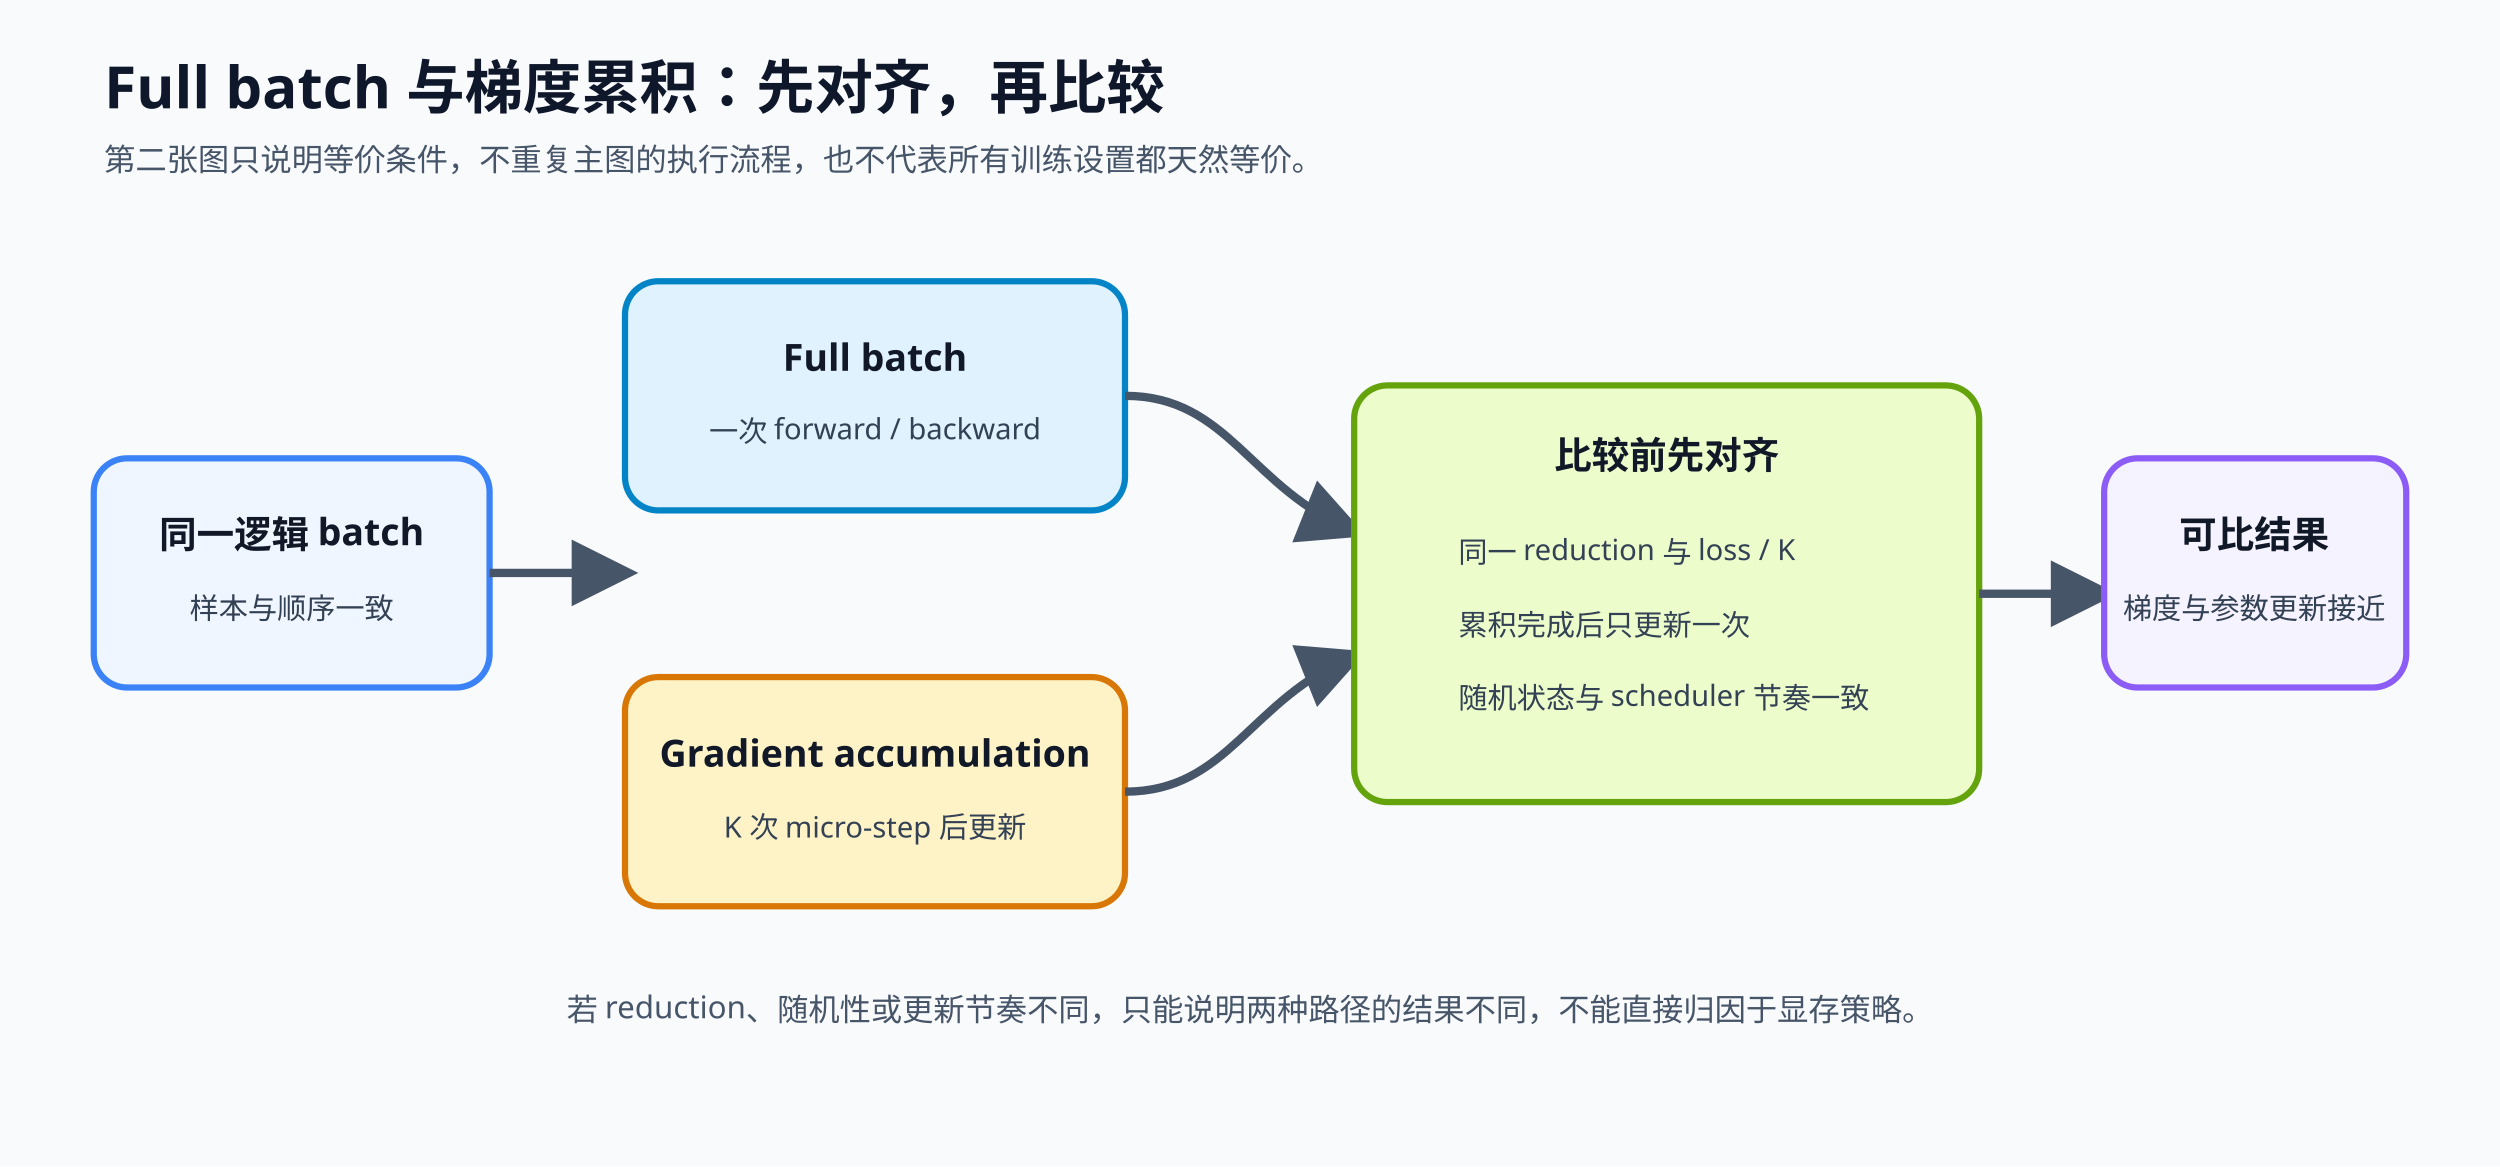
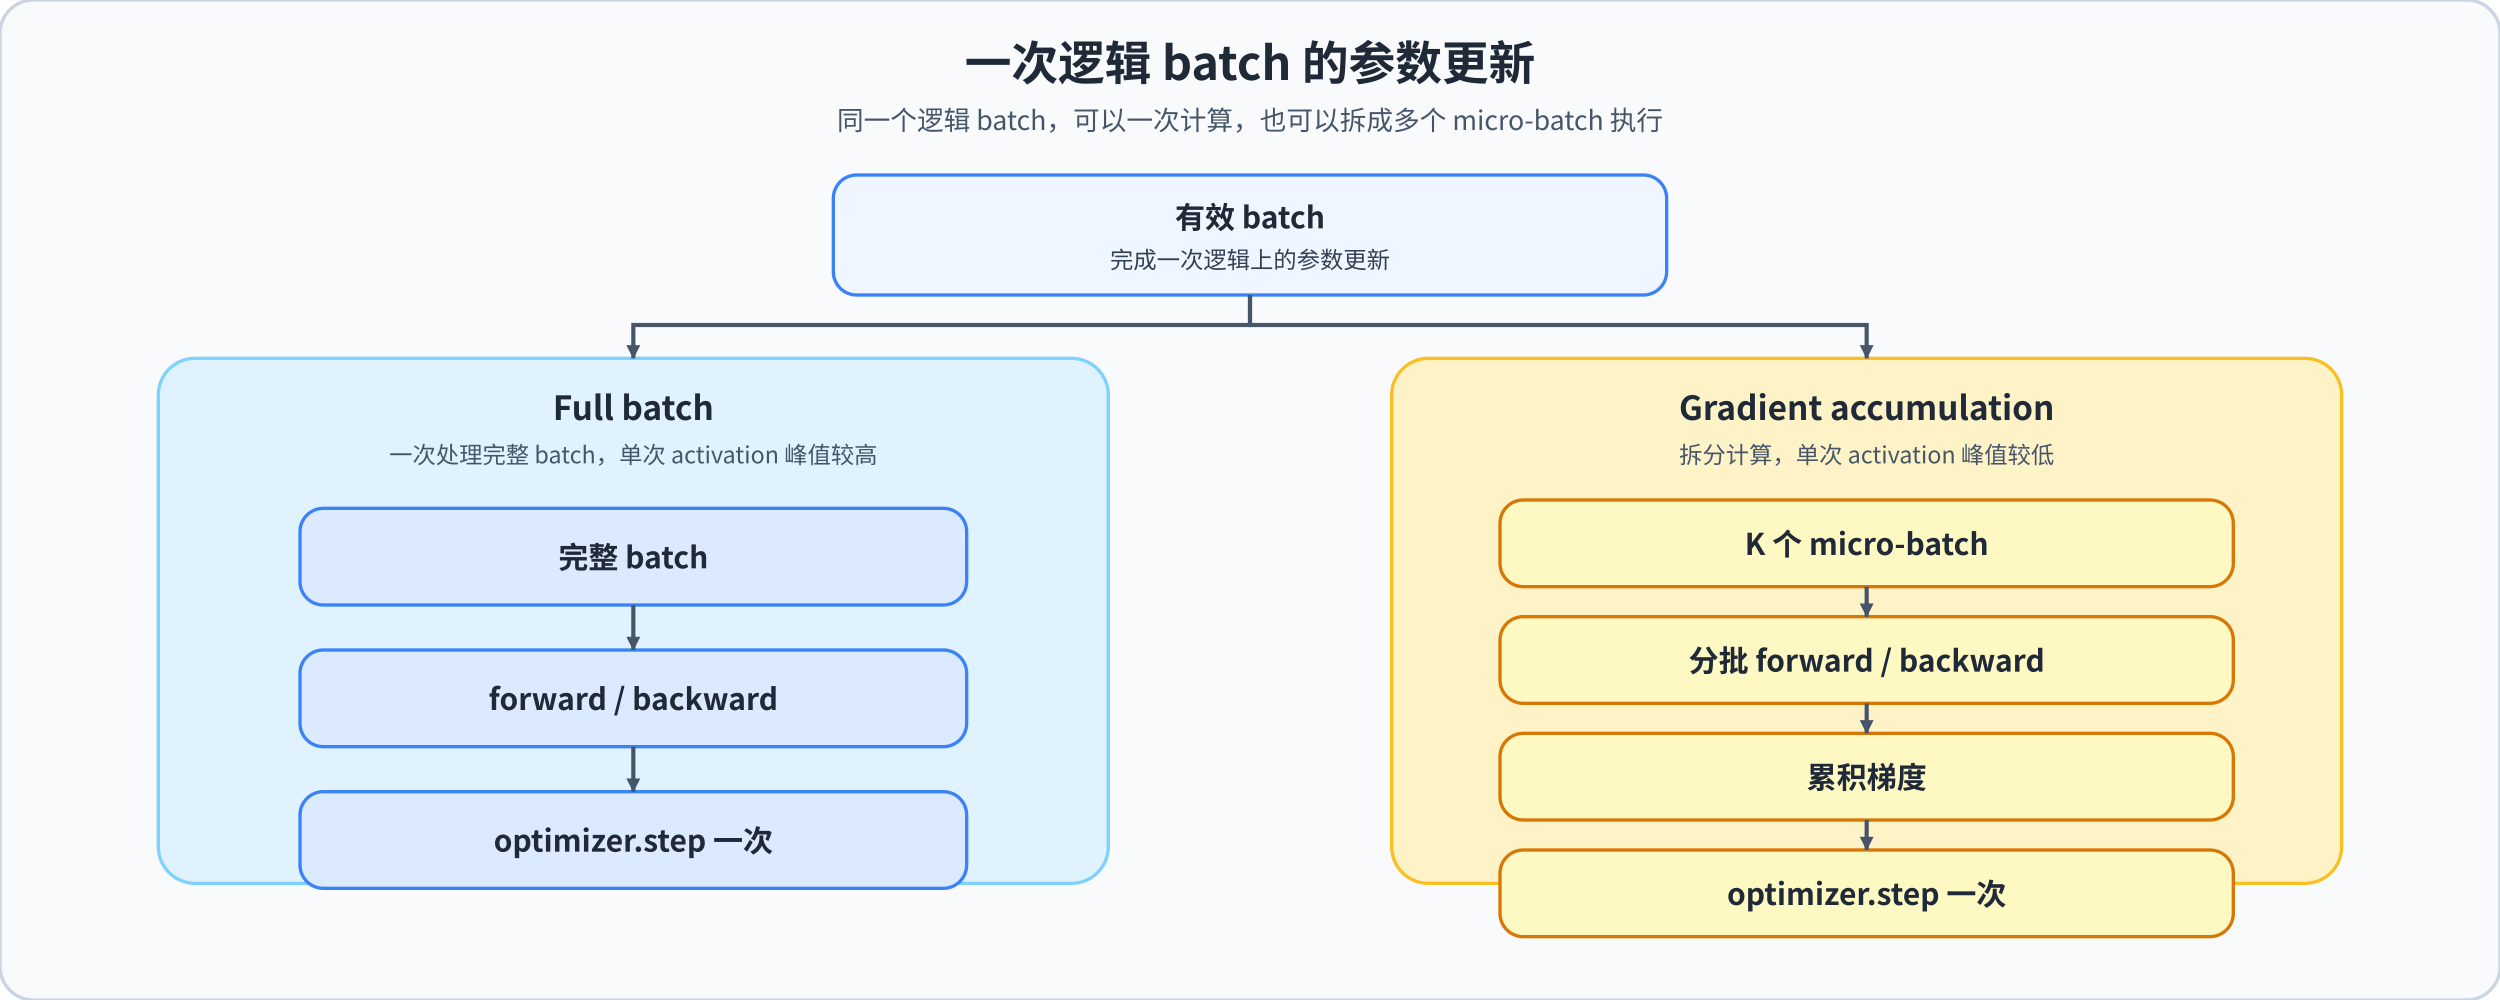
- <svg xmlns="http://www.w3.org/2000/svg" viewBox="0 0 1200 560" role="img" aria-labelledby="t d">
+ <svg xmlns="http://www.w3.org/2000/svg" width="1500" height="600" viewBox="0 0 1500 600" role="img" aria-labelledby="title desc">
  <defs>
-     <marker id="a" viewBox="0 0 10 10" refX="8" refY="5" markerWidth="8" markerHeight="8" orient="auto">
-       <path d="M0 0L10 5L0 10Z" fill="#475569" />
+     <marker id="arrow" viewBox="0 0 12 12" refX="10.5" refY="6" markerWidth="10" markerHeight="10" orient="auto" markerUnits="userSpaceOnUse">
+       <path d="M1 1L11 6L1 11Z" fill="#475569" />
    </marker>
    <style>
- .h{font:700 28px "Noto Sans SC","Microsoft YaHei",sans-serif;fill:#0f172a}.s{font:500 15px "Noto Sans SC","Microsoft YaHei",sans-serif;fill:#475569}.l{font:700 18px "Noto Sans SC","Microsoft YaHei",sans-serif;fill:#111827}.b{font:500 14px "Noto Sans SC","Microsoft YaHei",sans-serif;fill:#334155}.box{stroke-width:3;rx:16}.f{stroke:#475569;stroke-width:4;fill:none;marker-end:url(#a)}
- </style>
+       text{font-family:"Noto Sans CJK SC","Microsoft YaHei",sans-serif;fill:#1f2937}
+       .title{font-size:28px;font-weight:700}.subtitle{font-size:16px;font-weight:500;fill:#475569}
+       .group{font-size:20px;font-weight:700}.note{font-size:14px;font-weight:500;fill:#475569}
+       .label{font-size:18px;font-weight:700}.small{font-size:14px;fill:#334155}
+       .panel{stroke-width:2;rx:22}.node{stroke-width:2;rx:14}.flow{fill:none;stroke:#475569;stroke-width:2.5;marker-end:url(#arrow)}
+     </style>
  </defs>
-   <rect width="1200" height="560" fill="#f8fafc" />
-   <text x="50" y="52" class="h">Full batch 与梯度累积：先对齐，再比较</text>
-   <text x="50" y="82" class="s">第二张图只说明等价条件，不重复主图的执行流程，也不代表所有训练设置都天然等价。</text>
-   <rect x="45" y="220" width="190" height="110" class="box" fill="#eff6ff" stroke="#3b82f6" />
-   <text x="140" y="263" text-anchor="middle" class="l">同一逻辑 batch</text>
-   <text x="140" y="297" text-anchor="middle" class="b">样本与顺序一致</text>
-   <path d="M235 275H300" class="f" />
-   <rect x="300" y="135" width="240" height="110" class="box" fill="#e0f2fe" stroke="#0284c7" />
-   <text x="420" y="178" text-anchor="middle" class="l">Full batch</text>
-   <text x="420" y="212" text-anchor="middle" class="b">一次 forward / backward</text>
-   <rect x="300" y="325" width="240" height="110" class="box" fill="#fef3c7" stroke="#d97706" />
-   <text x="420" y="368" text-anchor="middle" class="l">Gradient accumulation</text>
-   <text x="420" y="402" text-anchor="middle" class="b">K 次 micro-step 后更新</text>
-   <path d="M540 190 C590 190 600 235 650 255" class="f" />
-   <path d="M540 380 C590 380 600 335 650 315" class="f" />
-   <rect x="650" y="185" width="300" height="200" class="box" fill="#ecfccb" stroke="#65a30d" />
-   <text x="800" y="225" text-anchor="middle" class="l">比较前先对齐</text>
-   <text x="700" y="270" class="b">同一 reduction 与 loss / K</text>
-   <text x="700" y="305" class="b">累积完成后只更新一次</text>
-   <text x="700" y="340" class="b">随机状态与 scheduler 节奏一致</text>
-   <path d="M950 285H1010" class="f" />
-   <rect x="1010" y="220" width="145" height="110" class="box" fill="#f5f3ff" stroke="#8b5cf6" />
-   <text x="1082" y="263" text-anchor="middle" class="l">可比结果</text>
-   <text x="1082" y="297" text-anchor="middle" class="b">梯度与参数更新接近</text>
-   <text x="600" y="490" text-anchor="middle" class="s">若 reduction、随机性或更新节奏不同，只能说明两种路径的结果不同，不能直接归因于显存策略。</text>
+   <rect width="1500" height="600" rx="20" fill="#f8fafc" stroke="#cbd5e1" stroke-width="2" />
+   <text x="750" y="48" text-anchor="middle" class="title">一次逻辑 batch 的参数更新</text>
+   <text x="750" y="78" text-anchor="middle" class="subtitle">同一个逻辑 batch，可以一次计算，也可以拆成多个 micro-batch 执行</text>
+   <rect x="500" y="105" width="500" height="72" class="node" fill="#eff6ff" stroke="#3b82f6" />
+   <text x="750" y="137" text-anchor="middle" class="label">有效 batch</text>
+   <text x="750" y="161" text-anchor="middle" class="small">完成一次逻辑上的参数更新</text>
+   <rect x="95" y="215" width="570" height="315" class="panel" fill="#e0f2fe" stroke="#7dd3fc" />
+   <text x="380" y="252" text-anchor="middle" class="group">Full batch</text>
+   <text x="380" y="278" text-anchor="middle" class="note">一次处理完整 batch，单次 activation 峰值较高</text>
+   <rect x="180" y="305" width="400" height="58" class="node" fill="#dbeafe" stroke="#3b82f6" />
+   <text x="380" y="341" text-anchor="middle" class="label">完整 batch</text>
+   <rect x="180" y="390" width="400" height="58" class="node" fill="#dbeafe" stroke="#3b82f6" />
+   <text x="380" y="426" text-anchor="middle" class="label">forward / backward</text>
+   <rect x="180" y="475" width="400" height="58" class="node" fill="#dbeafe" stroke="#3b82f6" />
+   <text x="380" y="511" text-anchor="middle" class="label">optimizer.step 一次</text>
+   <path d="M380 363 V390" class="flow" />
+   <path d="M380 448 V475" class="flow" />
+   <rect x="835" y="215" width="570" height="315" class="panel" fill="#fef3c7" stroke="#fbbf24" />
+   <text x="1120" y="252" text-anchor="middle" class="group">Gradient accumulation</text>
+   <text x="1120" y="278" text-anchor="middle" class="note">拆分计算，单次 activation 峰值较低</text>
+   <rect x="900" y="300" width="440" height="52" class="node" fill="#fef9c3" stroke="#d97706" />
+   <text x="1120" y="333" text-anchor="middle" class="label">K 个 micro-batch</text>
+   <rect x="900" y="370" width="440" height="52" class="node" fill="#fef9c3" stroke="#d97706" />
+   <text x="1120" y="403" text-anchor="middle" class="label">分批 forward / backward</text>
+   <rect x="900" y="440" width="440" height="52" class="node" fill="#fef9c3" stroke="#d97706" />
+   <text x="1120" y="473" text-anchor="middle" class="label">累积梯度</text>
+   <rect x="900" y="510" width="440" height="52" class="node" fill="#fef9c3" stroke="#d97706" />
+   <text x="1120" y="543" text-anchor="middle" class="label">optimizer.step 一次</text>
+   <path d="M1120 352 V370" class="flow" />
+   <path d="M1120 422 V440" class="flow" />
+   <path d="M1120 492 V510" class="flow" />
+   <path d="M750 177 V195 H380 V215" class="flow" />
+   <path d="M750 177 V195 H1120 V215" class="flow" />
</svg>
